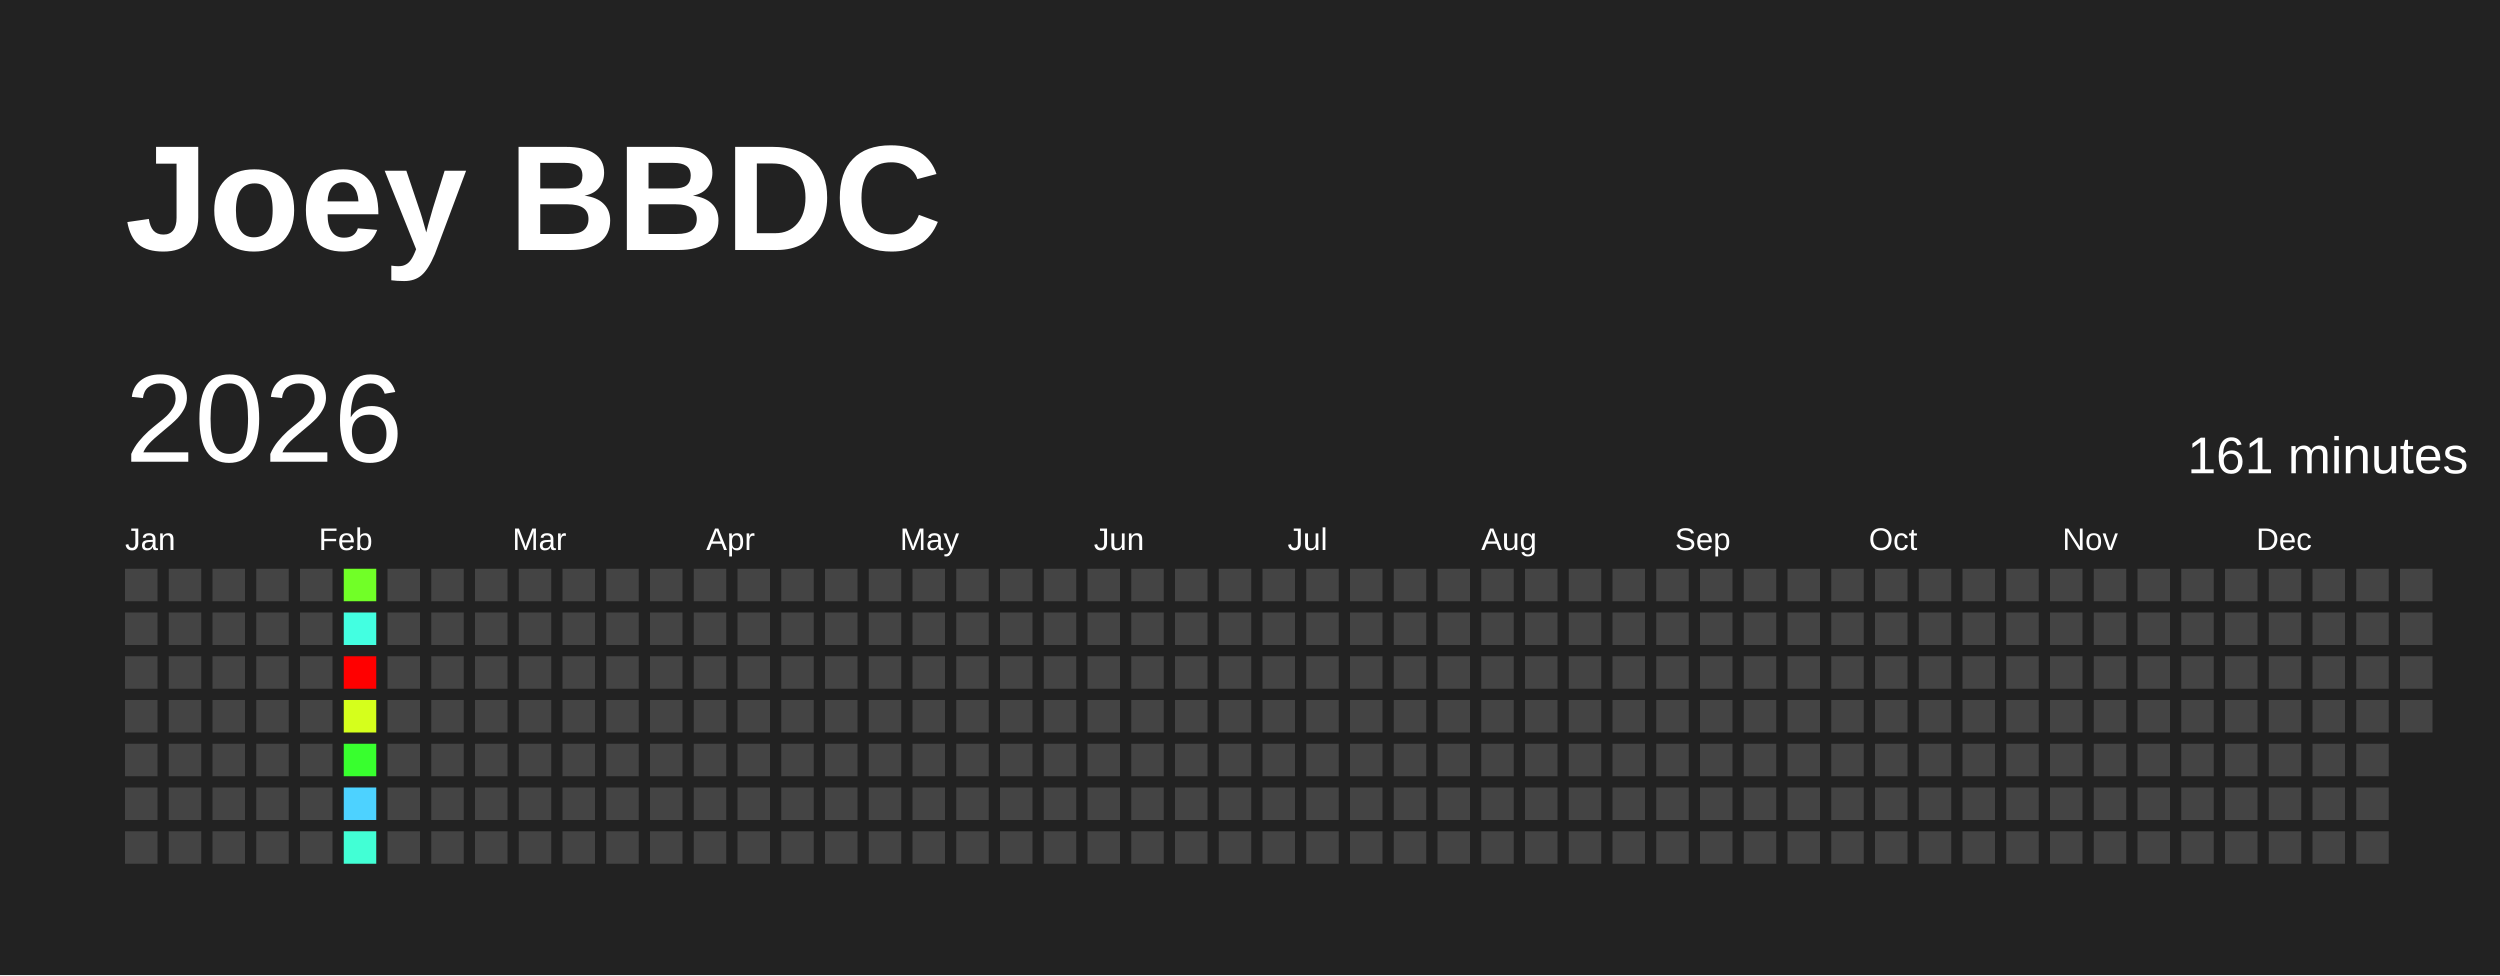
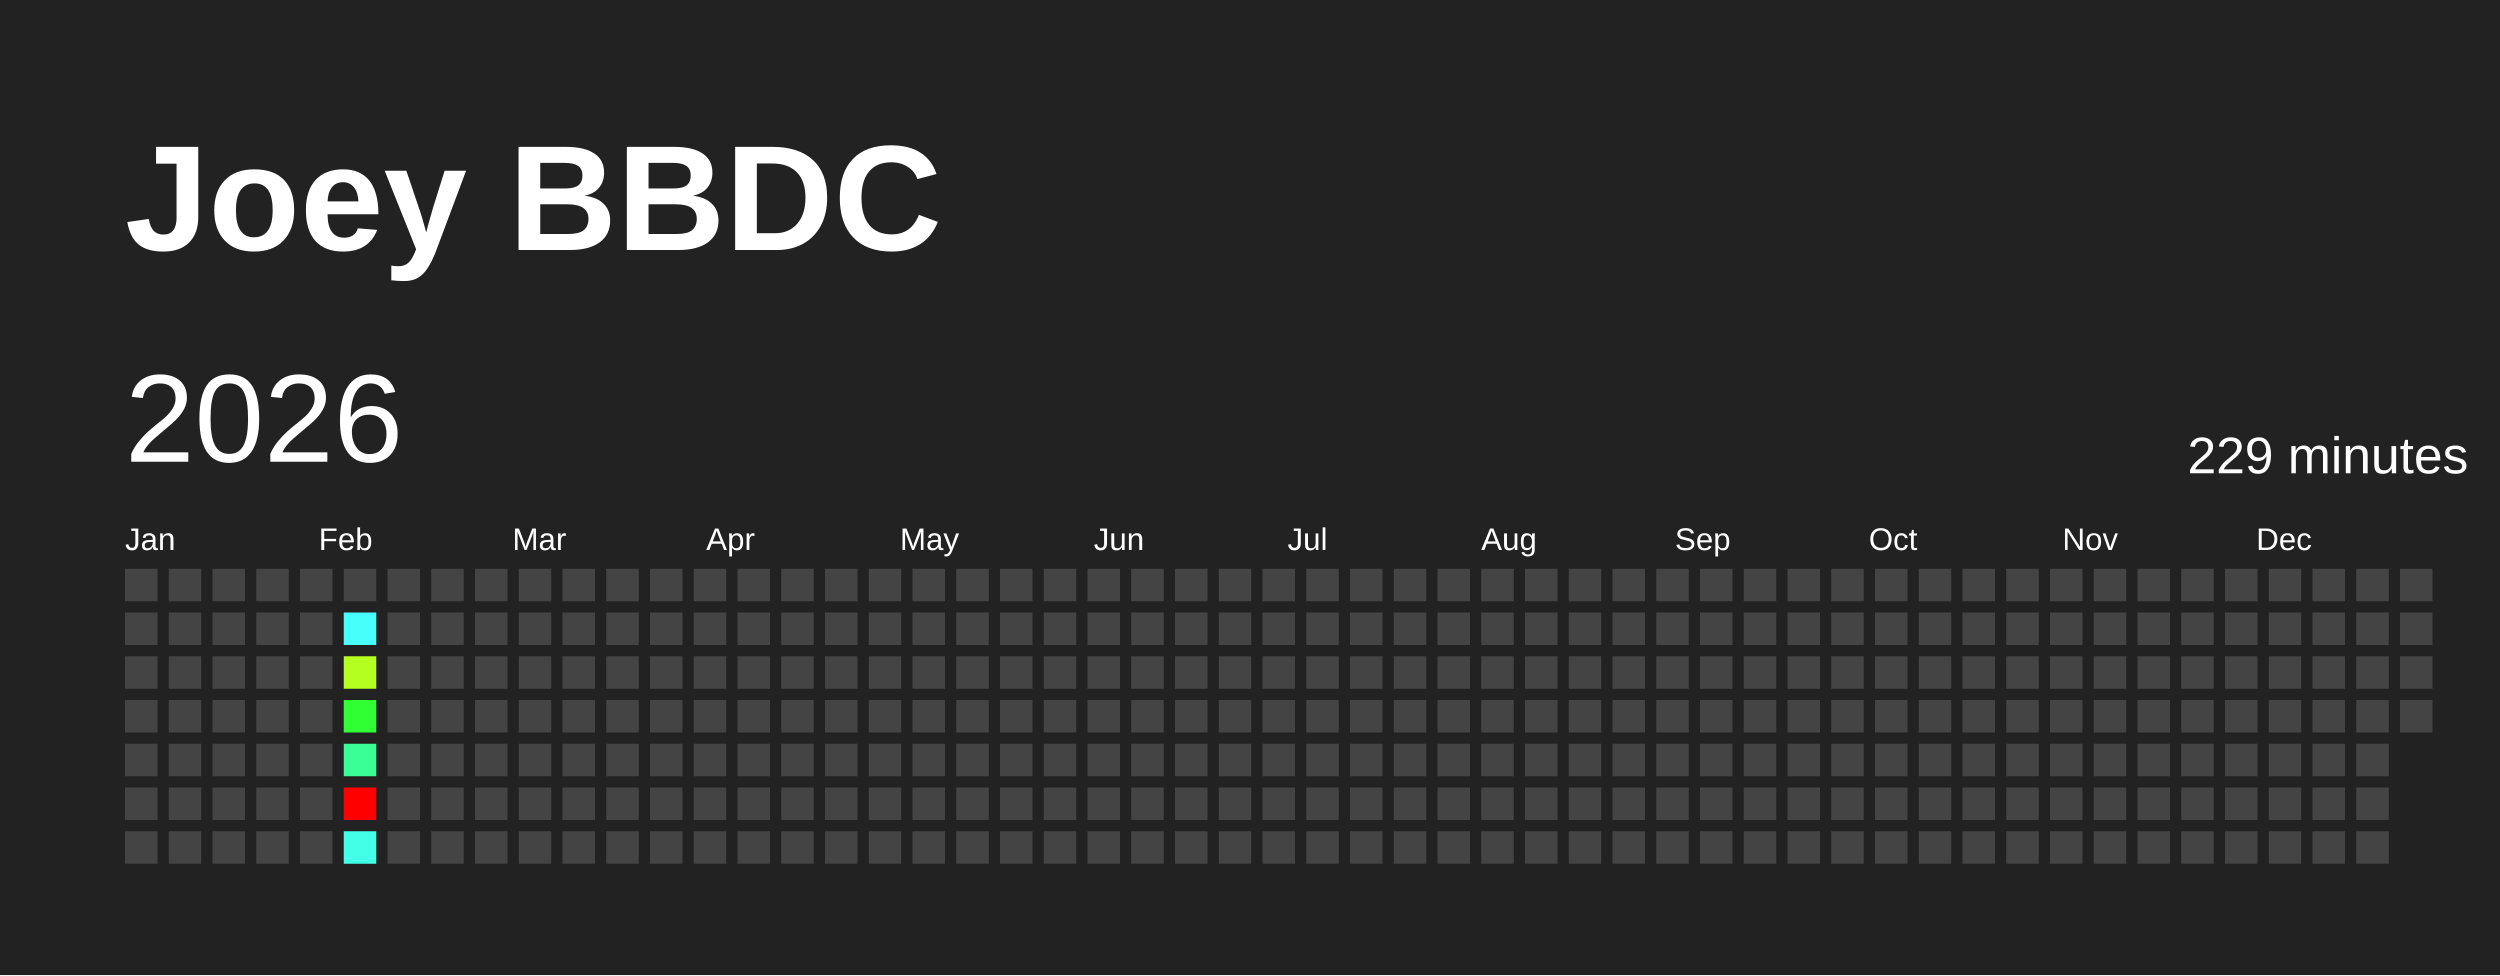
<svg xmlns="http://www.w3.org/2000/svg" baseProfile="full" height="78mm" version="1.1" viewBox="0,0,200,78" width="200mm">
  <defs />
  <rect fill="#222222" height="78" width="200" x="0" y="0" />
  <text fill="#FFFFFF" style="font-size:12px; font-family:Arial; font-weight:bold;" x="10" y="20">Joey BBDC</text>
  <text dominant-baseline="hanging" fill="#FFFFFF" style="font-size:10.0px; font-family:Arial;" x="10" y="30">2026</text>
-   <text dominant-baseline="hanging" fill="#FFFFFF" style="font-size:4.125px; font-family:Arial;" x="175" y="35">161 minutes</text>
+   <text dominant-baseline="hanging" fill="#FFFFFF" style="font-size:4.125px; font-family:Arial;" x="175" y="35">229 minutes</text>
  <text fill="#FFFFFF" style="font-size:2.5px; font-family:Arial" x="10.0" y="44">Jan</text>
  <text fill="#FFFFFF" style="font-size:2.5px; font-family:Arial" x="25.5" y="44">Feb</text>
  <text fill="#FFFFFF" style="font-size:2.5px; font-family:Arial" x="41.0" y="44">Mar</text>
  <text fill="#FFFFFF" style="font-size:2.5px; font-family:Arial" x="56.5" y="44">Apr</text>
  <text fill="#FFFFFF" style="font-size:2.5px; font-family:Arial" x="72.0" y="44">May</text>
  <text fill="#FFFFFF" style="font-size:2.5px; font-family:Arial" x="87.5" y="44">Jun</text>
  <text fill="#FFFFFF" style="font-size:2.5px; font-family:Arial" x="103.0" y="44">Jul</text>
  <text fill="#FFFFFF" style="font-size:2.5px; font-family:Arial" x="118.5" y="44">Aug</text>
  <text fill="#FFFFFF" style="font-size:2.5px; font-family:Arial" x="134.0" y="44">Sep</text>
  <text fill="#FFFFFF" style="font-size:2.5px; font-family:Arial" x="149.5" y="44">Oct</text>
  <text fill="#FFFFFF" style="font-size:2.5px; font-family:Arial" x="165.0" y="44">Nov</text>
  <text fill="#FFFFFF" style="font-size:2.5px; font-family:Arial" x="180.5" y="44">Dec</text>
  <rect fill="#444444" height="2.6" width="2.6" x="10.0" y="45.5" />
  <rect fill="#444444" height="2.6" width="2.6" x="10.0" y="49.0" />
  <rect fill="#444444" height="2.6" width="2.6" x="10.0" y="52.5" />
  <rect fill="#444444" height="2.6" width="2.6" x="10.0" y="56.0" />
  <rect fill="#444444" height="2.6" width="2.6" x="10.0" y="59.5" />
  <rect fill="#444444" height="2.6" width="2.6" x="10.0" y="63.0" />
  <rect fill="#444444" height="2.6" width="2.6" x="10.0" y="66.5" />
  <rect fill="#444444" height="2.6" width="2.6" x="13.5" y="45.5" />
  <rect fill="#444444" height="2.6" width="2.6" x="13.5" y="49.0" />
  <rect fill="#444444" height="2.6" width="2.6" x="13.5" y="52.5" />
  <rect fill="#444444" height="2.6" width="2.6" x="13.5" y="56.0" />
  <rect fill="#444444" height="2.6" width="2.6" x="13.5" y="59.5" />
  <rect fill="#444444" height="2.6" width="2.6" x="13.5" y="63.0" />
  <rect fill="#444444" height="2.6" width="2.6" x="13.5" y="66.5" />
  <rect fill="#444444" height="2.6" width="2.6" x="17.0" y="45.5" />
  <rect fill="#444444" height="2.6" width="2.6" x="17.0" y="49.0" />
  <rect fill="#444444" height="2.6" width="2.6" x="17.0" y="52.5" />
  <rect fill="#444444" height="2.6" width="2.6" x="17.0" y="56.0" />
  <rect fill="#444444" height="2.6" width="2.6" x="17.0" y="59.5" />
  <rect fill="#444444" height="2.6" width="2.6" x="17.0" y="63.0" />
  <rect fill="#444444" height="2.6" width="2.6" x="17.0" y="66.5" />
  <rect fill="#444444" height="2.6" width="2.6" x="20.5" y="45.5" />
  <rect fill="#444444" height="2.6" width="2.6" x="20.5" y="49.0" />
  <rect fill="#444444" height="2.6" width="2.6" x="20.5" y="52.5" />
  <rect fill="#444444" height="2.6" width="2.6" x="20.5" y="56.0" />
  <rect fill="#444444" height="2.6" width="2.6" x="20.5" y="59.5" />
  <rect fill="#444444" height="2.6" width="2.6" x="20.5" y="63.0" />
  <rect fill="#444444" height="2.6" width="2.6" x="20.5" y="66.5" />
  <rect fill="#444444" height="2.6" width="2.6" x="24.0" y="45.5" />
  <rect fill="#444444" height="2.6" width="2.6" x="24.0" y="49.0" />
  <rect fill="#444444" height="2.6" width="2.6" x="24.0" y="52.5" />
  <rect fill="#444444" height="2.6" width="2.6" x="24.0" y="56.0" />
  <rect fill="#444444" height="2.6" width="2.6" x="24.0" y="59.5" />
  <rect fill="#444444" height="2.6" width="2.6" x="24.0" y="63.0" />
  <rect fill="#444444" height="2.6" width="2.6" x="24.0" y="66.5" />
-   <rect fill="#71ff27" height="2.6" width="2.6" x="27.5" y="45.5" />
-   <rect fill="#43ffe1" height="2.6" width="2.6" x="27.5" y="49.0" />
-   <rect fill="red" height="2.6" width="2.6" x="27.5" y="52.5" />
-   <rect fill="#d5ff1c" height="2.6" width="2.6" x="27.5" y="56.0" />
-   <rect fill="#38ff2e" height="2.6" width="2.6" x="27.5" y="59.5" />
-   <rect fill="#4dd2ff" height="2.6" width="2.6" x="27.5" y="63.0" />
-   <rect fill="#42ffd5" height="2.6" width="2.6" x="27.5" y="66.5" />
+   <rect fill="#444444" height="2.6" width="2.6" x="27.5" y="45.5" />
+   <rect fill="#47fffb" height="2.6" width="2.6" x="27.5" y="49.0" />
+   <rect fill="#b4ff20" height="2.6" width="2.6" x="27.5" y="52.5" />
+   <rect fill="#30ff34" height="2.6" width="2.6" x="27.5" y="56.0" />
+   <rect fill="#3aff96" height="2.6" width="2.6" x="27.5" y="59.5" />
+   <rect fill="red" height="2.6" width="2.6" x="27.5" y="63.0" />
+   <rect fill="#44ffe8" height="2.6" width="2.6" x="27.5" y="66.5" />
  <rect fill="#444444" height="2.6" width="2.6" x="31.0" y="45.5" />
  <rect fill="#444444" height="2.6" width="2.6" x="31.0" y="49.0" />
  <rect fill="#444444" height="2.6" width="2.6" x="31.0" y="52.5" />
  <rect fill="#444444" height="2.6" width="2.6" x="31.0" y="56.0" />
  <rect fill="#444444" height="2.6" width="2.6" x="31.0" y="59.5" />
  <rect fill="#444444" height="2.6" width="2.6" x="31.0" y="63.0" />
  <rect fill="#444444" height="2.6" width="2.6" x="31.0" y="66.5" />
  <rect fill="#444444" height="2.6" width="2.6" x="34.5" y="45.5" />
  <rect fill="#444444" height="2.6" width="2.6" x="34.5" y="49.0" />
  <rect fill="#444444" height="2.6" width="2.6" x="34.5" y="52.5" />
  <rect fill="#444444" height="2.6" width="2.6" x="34.5" y="56.0" />
  <rect fill="#444444" height="2.6" width="2.6" x="34.5" y="59.5" />
  <rect fill="#444444" height="2.6" width="2.6" x="34.5" y="63.0" />
  <rect fill="#444444" height="2.6" width="2.6" x="34.5" y="66.5" />
  <rect fill="#444444" height="2.6" width="2.6" x="38.0" y="45.5" />
  <rect fill="#444444" height="2.6" width="2.6" x="38.0" y="49.0" />
  <rect fill="#444444" height="2.6" width="2.6" x="38.0" y="52.5" />
  <rect fill="#444444" height="2.6" width="2.6" x="38.0" y="56.0" />
  <rect fill="#444444" height="2.6" width="2.6" x="38.0" y="59.5" />
  <rect fill="#444444" height="2.6" width="2.6" x="38.0" y="63.0" />
  <rect fill="#444444" height="2.6" width="2.6" x="38.0" y="66.5" />
  <rect fill="#444444" height="2.6" width="2.6" x="41.5" y="45.5" />
  <rect fill="#444444" height="2.6" width="2.6" x="41.5" y="49.0" />
  <rect fill="#444444" height="2.6" width="2.6" x="41.5" y="52.5" />
  <rect fill="#444444" height="2.6" width="2.6" x="41.5" y="56.0" />
  <rect fill="#444444" height="2.6" width="2.6" x="41.5" y="59.5" />
  <rect fill="#444444" height="2.6" width="2.6" x="41.5" y="63.0" />
  <rect fill="#444444" height="2.6" width="2.6" x="41.5" y="66.5" />
  <rect fill="#444444" height="2.6" width="2.6" x="45.0" y="45.5" />
  <rect fill="#444444" height="2.6" width="2.6" x="45.0" y="49.0" />
  <rect fill="#444444" height="2.6" width="2.6" x="45.0" y="52.5" />
  <rect fill="#444444" height="2.6" width="2.6" x="45.0" y="56.0" />
  <rect fill="#444444" height="2.6" width="2.6" x="45.0" y="59.5" />
  <rect fill="#444444" height="2.6" width="2.6" x="45.0" y="63.0" />
  <rect fill="#444444" height="2.6" width="2.6" x="45.0" y="66.5" />
  <rect fill="#444444" height="2.6" width="2.6" x="48.5" y="45.5" />
  <rect fill="#444444" height="2.6" width="2.6" x="48.5" y="49.0" />
  <rect fill="#444444" height="2.6" width="2.6" x="48.5" y="52.5" />
  <rect fill="#444444" height="2.6" width="2.6" x="48.5" y="56.0" />
  <rect fill="#444444" height="2.6" width="2.6" x="48.5" y="59.5" />
  <rect fill="#444444" height="2.6" width="2.6" x="48.5" y="63.0" />
  <rect fill="#444444" height="2.6" width="2.6" x="48.5" y="66.5" />
  <rect fill="#444444" height="2.6" width="2.6" x="52.0" y="45.5" />
  <rect fill="#444444" height="2.6" width="2.6" x="52.0" y="49.0" />
  <rect fill="#444444" height="2.6" width="2.6" x="52.0" y="52.5" />
  <rect fill="#444444" height="2.6" width="2.6" x="52.0" y="56.0" />
  <rect fill="#444444" height="2.6" width="2.6" x="52.0" y="59.5" />
  <rect fill="#444444" height="2.6" width="2.6" x="52.0" y="63.0" />
  <rect fill="#444444" height="2.6" width="2.6" x="52.0" y="66.5" />
  <rect fill="#444444" height="2.6" width="2.6" x="55.5" y="45.5" />
  <rect fill="#444444" height="2.6" width="2.6" x="55.5" y="49.0" />
  <rect fill="#444444" height="2.6" width="2.6" x="55.5" y="52.5" />
  <rect fill="#444444" height="2.6" width="2.6" x="55.5" y="56.0" />
  <rect fill="#444444" height="2.6" width="2.6" x="55.5" y="59.5" />
  <rect fill="#444444" height="2.6" width="2.6" x="55.5" y="63.0" />
  <rect fill="#444444" height="2.6" width="2.6" x="55.5" y="66.5" />
  <rect fill="#444444" height="2.6" width="2.6" x="59.0" y="45.5" />
  <rect fill="#444444" height="2.6" width="2.6" x="59.0" y="49.0" />
  <rect fill="#444444" height="2.6" width="2.6" x="59.0" y="52.5" />
  <rect fill="#444444" height="2.6" width="2.6" x="59.0" y="56.0" />
  <rect fill="#444444" height="2.6" width="2.6" x="59.0" y="59.5" />
  <rect fill="#444444" height="2.6" width="2.6" x="59.0" y="63.0" />
  <rect fill="#444444" height="2.6" width="2.6" x="59.0" y="66.5" />
  <rect fill="#444444" height="2.6" width="2.6" x="62.5" y="45.5" />
  <rect fill="#444444" height="2.6" width="2.6" x="62.5" y="49.0" />
  <rect fill="#444444" height="2.6" width="2.6" x="62.5" y="52.5" />
  <rect fill="#444444" height="2.6" width="2.6" x="62.5" y="56.0" />
  <rect fill="#444444" height="2.6" width="2.6" x="62.5" y="59.5" />
  <rect fill="#444444" height="2.6" width="2.6" x="62.5" y="63.0" />
  <rect fill="#444444" height="2.6" width="2.6" x="62.5" y="66.5" />
  <rect fill="#444444" height="2.6" width="2.6" x="66.0" y="45.5" />
  <rect fill="#444444" height="2.6" width="2.6" x="66.0" y="49.0" />
  <rect fill="#444444" height="2.6" width="2.6" x="66.0" y="52.5" />
  <rect fill="#444444" height="2.6" width="2.6" x="66.0" y="56.0" />
  <rect fill="#444444" height="2.6" width="2.6" x="66.0" y="59.5" />
  <rect fill="#444444" height="2.6" width="2.6" x="66.0" y="63.0" />
  <rect fill="#444444" height="2.6" width="2.6" x="66.0" y="66.5" />
  <rect fill="#444444" height="2.6" width="2.6" x="69.5" y="45.5" />
  <rect fill="#444444" height="2.6" width="2.6" x="69.5" y="49.0" />
  <rect fill="#444444" height="2.6" width="2.6" x="69.5" y="52.5" />
  <rect fill="#444444" height="2.6" width="2.6" x="69.5" y="56.0" />
  <rect fill="#444444" height="2.6" width="2.6" x="69.5" y="59.5" />
  <rect fill="#444444" height="2.6" width="2.6" x="69.5" y="63.0" />
  <rect fill="#444444" height="2.6" width="2.6" x="69.5" y="66.5" />
  <rect fill="#444444" height="2.6" width="2.6" x="73.0" y="45.5" />
  <rect fill="#444444" height="2.6" width="2.6" x="73.0" y="49.0" />
  <rect fill="#444444" height="2.6" width="2.6" x="73.0" y="52.5" />
  <rect fill="#444444" height="2.6" width="2.6" x="73.0" y="56.0" />
  <rect fill="#444444" height="2.6" width="2.6" x="73.0" y="59.5" />
  <rect fill="#444444" height="2.6" width="2.6" x="73.0" y="63.0" />
  <rect fill="#444444" height="2.6" width="2.6" x="73.0" y="66.5" />
  <rect fill="#444444" height="2.6" width="2.6" x="76.5" y="45.5" />
  <rect fill="#444444" height="2.6" width="2.6" x="76.5" y="49.0" />
  <rect fill="#444444" height="2.6" width="2.6" x="76.5" y="52.5" />
  <rect fill="#444444" height="2.6" width="2.6" x="76.5" y="56.0" />
  <rect fill="#444444" height="2.6" width="2.6" x="76.5" y="59.5" />
  <rect fill="#444444" height="2.6" width="2.6" x="76.5" y="63.0" />
  <rect fill="#444444" height="2.6" width="2.6" x="76.5" y="66.5" />
  <rect fill="#444444" height="2.6" width="2.6" x="80.0" y="45.5" />
  <rect fill="#444444" height="2.6" width="2.6" x="80.0" y="49.0" />
  <rect fill="#444444" height="2.6" width="2.6" x="80.0" y="52.5" />
  <rect fill="#444444" height="2.6" width="2.6" x="80.0" y="56.0" />
  <rect fill="#444444" height="2.6" width="2.6" x="80.0" y="59.5" />
  <rect fill="#444444" height="2.6" width="2.6" x="80.0" y="63.0" />
  <rect fill="#444444" height="2.6" width="2.6" x="80.0" y="66.5" />
  <rect fill="#444444" height="2.6" width="2.6" x="83.5" y="45.5" />
  <rect fill="#444444" height="2.6" width="2.6" x="83.5" y="49.0" />
  <rect fill="#444444" height="2.6" width="2.6" x="83.5" y="52.5" />
  <rect fill="#444444" height="2.6" width="2.6" x="83.5" y="56.0" />
  <rect fill="#444444" height="2.6" width="2.6" x="83.5" y="59.5" />
  <rect fill="#444444" height="2.6" width="2.6" x="83.5" y="63.0" />
  <rect fill="#444444" height="2.6" width="2.6" x="83.5" y="66.5" />
  <rect fill="#444444" height="2.6" width="2.6" x="87.0" y="45.5" />
  <rect fill="#444444" height="2.6" width="2.6" x="87.0" y="49.0" />
  <rect fill="#444444" height="2.6" width="2.6" x="87.0" y="52.5" />
  <rect fill="#444444" height="2.6" width="2.6" x="87.0" y="56.0" />
  <rect fill="#444444" height="2.6" width="2.6" x="87.0" y="59.5" />
  <rect fill="#444444" height="2.6" width="2.6" x="87.0" y="63.0" />
  <rect fill="#444444" height="2.6" width="2.6" x="87.0" y="66.5" />
  <rect fill="#444444" height="2.6" width="2.6" x="90.5" y="45.5" />
  <rect fill="#444444" height="2.6" width="2.6" x="90.5" y="49.0" />
  <rect fill="#444444" height="2.6" width="2.6" x="90.5" y="52.5" />
  <rect fill="#444444" height="2.6" width="2.6" x="90.5" y="56.0" />
  <rect fill="#444444" height="2.6" width="2.6" x="90.5" y="59.5" />
  <rect fill="#444444" height="2.6" width="2.6" x="90.5" y="63.0" />
  <rect fill="#444444" height="2.6" width="2.6" x="90.5" y="66.5" />
  <rect fill="#444444" height="2.6" width="2.6" x="94.0" y="45.5" />
  <rect fill="#444444" height="2.6" width="2.6" x="94.0" y="49.0" />
  <rect fill="#444444" height="2.6" width="2.6" x="94.0" y="52.5" />
  <rect fill="#444444" height="2.6" width="2.6" x="94.0" y="56.0" />
  <rect fill="#444444" height="2.6" width="2.6" x="94.0" y="59.5" />
  <rect fill="#444444" height="2.6" width="2.6" x="94.0" y="63.0" />
  <rect fill="#444444" height="2.6" width="2.6" x="94.0" y="66.5" />
  <rect fill="#444444" height="2.6" width="2.6" x="97.5" y="45.5" />
  <rect fill="#444444" height="2.6" width="2.6" x="97.5" y="49.0" />
  <rect fill="#444444" height="2.6" width="2.6" x="97.5" y="52.5" />
  <rect fill="#444444" height="2.6" width="2.6" x="97.5" y="56.0" />
  <rect fill="#444444" height="2.6" width="2.6" x="97.5" y="59.5" />
  <rect fill="#444444" height="2.6" width="2.6" x="97.5" y="63.0" />
  <rect fill="#444444" height="2.6" width="2.6" x="97.5" y="66.5" />
  <rect fill="#444444" height="2.6" width="2.6" x="101.0" y="45.5" />
  <rect fill="#444444" height="2.6" width="2.6" x="101.0" y="49.0" />
  <rect fill="#444444" height="2.6" width="2.6" x="101.0" y="52.5" />
  <rect fill="#444444" height="2.6" width="2.6" x="101.0" y="56.0" />
  <rect fill="#444444" height="2.6" width="2.6" x="101.0" y="59.5" />
  <rect fill="#444444" height="2.6" width="2.6" x="101.0" y="63.0" />
  <rect fill="#444444" height="2.6" width="2.6" x="101.0" y="66.5" />
  <rect fill="#444444" height="2.6" width="2.6" x="104.5" y="45.5" />
  <rect fill="#444444" height="2.6" width="2.6" x="104.5" y="49.0" />
  <rect fill="#444444" height="2.6" width="2.6" x="104.5" y="52.5" />
  <rect fill="#444444" height="2.6" width="2.6" x="104.5" y="56.0" />
  <rect fill="#444444" height="2.6" width="2.6" x="104.5" y="59.5" />
  <rect fill="#444444" height="2.6" width="2.6" x="104.5" y="63.0" />
  <rect fill="#444444" height="2.6" width="2.6" x="104.5" y="66.5" />
  <rect fill="#444444" height="2.6" width="2.6" x="108.0" y="45.5" />
  <rect fill="#444444" height="2.6" width="2.6" x="108.0" y="49.0" />
  <rect fill="#444444" height="2.6" width="2.6" x="108.0" y="52.5" />
  <rect fill="#444444" height="2.6" width="2.6" x="108.0" y="56.0" />
  <rect fill="#444444" height="2.6" width="2.6" x="108.0" y="59.5" />
  <rect fill="#444444" height="2.6" width="2.6" x="108.0" y="63.0" />
  <rect fill="#444444" height="2.6" width="2.6" x="108.0" y="66.5" />
  <rect fill="#444444" height="2.6" width="2.6" x="111.5" y="45.5" />
  <rect fill="#444444" height="2.6" width="2.6" x="111.5" y="49.0" />
  <rect fill="#444444" height="2.6" width="2.6" x="111.5" y="52.5" />
  <rect fill="#444444" height="2.6" width="2.6" x="111.5" y="56.0" />
  <rect fill="#444444" height="2.6" width="2.6" x="111.5" y="59.5" />
  <rect fill="#444444" height="2.6" width="2.6" x="111.5" y="63.0" />
  <rect fill="#444444" height="2.6" width="2.6" x="111.5" y="66.5" />
  <rect fill="#444444" height="2.6" width="2.6" x="115.0" y="45.5" />
  <rect fill="#444444" height="2.6" width="2.6" x="115.0" y="49.0" />
  <rect fill="#444444" height="2.6" width="2.6" x="115.0" y="52.5" />
  <rect fill="#444444" height="2.6" width="2.6" x="115.0" y="56.0" />
  <rect fill="#444444" height="2.6" width="2.6" x="115.0" y="59.5" />
  <rect fill="#444444" height="2.6" width="2.6" x="115.0" y="63.0" />
  <rect fill="#444444" height="2.6" width="2.6" x="115.0" y="66.5" />
  <rect fill="#444444" height="2.6" width="2.6" x="118.5" y="45.5" />
  <rect fill="#444444" height="2.6" width="2.6" x="118.5" y="49.0" />
  <rect fill="#444444" height="2.6" width="2.6" x="118.5" y="52.5" />
  <rect fill="#444444" height="2.6" width="2.6" x="118.5" y="56.0" />
  <rect fill="#444444" height="2.6" width="2.6" x="118.5" y="59.5" />
  <rect fill="#444444" height="2.6" width="2.6" x="118.5" y="63.0" />
  <rect fill="#444444" height="2.6" width="2.6" x="118.5" y="66.5" />
  <rect fill="#444444" height="2.6" width="2.6" x="122.0" y="45.5" />
  <rect fill="#444444" height="2.6" width="2.6" x="122.0" y="49.0" />
  <rect fill="#444444" height="2.6" width="2.6" x="122.0" y="52.5" />
  <rect fill="#444444" height="2.6" width="2.6" x="122.0" y="56.0" />
  <rect fill="#444444" height="2.6" width="2.6" x="122.0" y="59.5" />
  <rect fill="#444444" height="2.6" width="2.6" x="122.0" y="63.0" />
  <rect fill="#444444" height="2.6" width="2.6" x="122.0" y="66.5" />
  <rect fill="#444444" height="2.6" width="2.6" x="125.5" y="45.5" />
  <rect fill="#444444" height="2.6" width="2.6" x="125.5" y="49.0" />
  <rect fill="#444444" height="2.6" width="2.6" x="125.5" y="52.5" />
  <rect fill="#444444" height="2.6" width="2.6" x="125.5" y="56.0" />
  <rect fill="#444444" height="2.6" width="2.6" x="125.5" y="59.5" />
  <rect fill="#444444" height="2.6" width="2.6" x="125.5" y="63.0" />
  <rect fill="#444444" height="2.6" width="2.6" x="125.5" y="66.5" />
  <rect fill="#444444" height="2.6" width="2.6" x="129.0" y="45.5" />
  <rect fill="#444444" height="2.6" width="2.6" x="129.0" y="49.0" />
  <rect fill="#444444" height="2.6" width="2.6" x="129.0" y="52.5" />
  <rect fill="#444444" height="2.6" width="2.6" x="129.0" y="56.0" />
  <rect fill="#444444" height="2.6" width="2.6" x="129.0" y="59.5" />
  <rect fill="#444444" height="2.6" width="2.6" x="129.0" y="63.0" />
  <rect fill="#444444" height="2.6" width="2.6" x="129.0" y="66.5" />
  <rect fill="#444444" height="2.6" width="2.6" x="132.5" y="45.5" />
  <rect fill="#444444" height="2.6" width="2.6" x="132.5" y="49.0" />
  <rect fill="#444444" height="2.6" width="2.6" x="132.5" y="52.5" />
  <rect fill="#444444" height="2.6" width="2.6" x="132.5" y="56.0" />
  <rect fill="#444444" height="2.6" width="2.6" x="132.5" y="59.5" />
  <rect fill="#444444" height="2.6" width="2.6" x="132.5" y="63.0" />
  <rect fill="#444444" height="2.6" width="2.6" x="132.5" y="66.5" />
  <rect fill="#444444" height="2.6" width="2.6" x="136.0" y="45.5" />
  <rect fill="#444444" height="2.6" width="2.6" x="136.0" y="49.0" />
  <rect fill="#444444" height="2.6" width="2.6" x="136.0" y="52.5" />
  <rect fill="#444444" height="2.6" width="2.6" x="136.0" y="56.0" />
  <rect fill="#444444" height="2.6" width="2.6" x="136.0" y="59.5" />
  <rect fill="#444444" height="2.6" width="2.6" x="136.0" y="63.0" />
  <rect fill="#444444" height="2.6" width="2.6" x="136.0" y="66.5" />
  <rect fill="#444444" height="2.6" width="2.6" x="139.5" y="45.5" />
  <rect fill="#444444" height="2.6" width="2.6" x="139.5" y="49.0" />
  <rect fill="#444444" height="2.6" width="2.6" x="139.5" y="52.5" />
  <rect fill="#444444" height="2.6" width="2.6" x="139.5" y="56.0" />
  <rect fill="#444444" height="2.6" width="2.6" x="139.5" y="59.5" />
  <rect fill="#444444" height="2.6" width="2.6" x="139.5" y="63.0" />
  <rect fill="#444444" height="2.6" width="2.6" x="139.5" y="66.5" />
  <rect fill="#444444" height="2.6" width="2.6" x="143.0" y="45.5" />
  <rect fill="#444444" height="2.6" width="2.6" x="143.0" y="49.0" />
  <rect fill="#444444" height="2.6" width="2.6" x="143.0" y="52.5" />
  <rect fill="#444444" height="2.6" width="2.6" x="143.0" y="56.0" />
  <rect fill="#444444" height="2.6" width="2.6" x="143.0" y="59.5" />
  <rect fill="#444444" height="2.6" width="2.6" x="143.0" y="63.0" />
  <rect fill="#444444" height="2.6" width="2.6" x="143.0" y="66.5" />
  <rect fill="#444444" height="2.6" width="2.6" x="146.5" y="45.5" />
  <rect fill="#444444" height="2.6" width="2.6" x="146.5" y="49.0" />
  <rect fill="#444444" height="2.6" width="2.6" x="146.5" y="52.5" />
  <rect fill="#444444" height="2.6" width="2.6" x="146.5" y="56.0" />
  <rect fill="#444444" height="2.6" width="2.6" x="146.5" y="59.5" />
  <rect fill="#444444" height="2.6" width="2.6" x="146.5" y="63.0" />
  <rect fill="#444444" height="2.6" width="2.6" x="146.5" y="66.5" />
  <rect fill="#444444" height="2.6" width="2.6" x="150.0" y="45.5" />
  <rect fill="#444444" height="2.6" width="2.6" x="150.0" y="49.0" />
  <rect fill="#444444" height="2.6" width="2.6" x="150.0" y="52.5" />
  <rect fill="#444444" height="2.6" width="2.6" x="150.0" y="56.0" />
  <rect fill="#444444" height="2.6" width="2.6" x="150.0" y="59.5" />
  <rect fill="#444444" height="2.6" width="2.6" x="150.0" y="63.0" />
  <rect fill="#444444" height="2.6" width="2.6" x="150.0" y="66.5" />
  <rect fill="#444444" height="2.6" width="2.6" x="153.5" y="45.5" />
  <rect fill="#444444" height="2.6" width="2.6" x="153.5" y="49.0" />
  <rect fill="#444444" height="2.6" width="2.6" x="153.5" y="52.5" />
  <rect fill="#444444" height="2.6" width="2.6" x="153.5" y="56.0" />
  <rect fill="#444444" height="2.6" width="2.6" x="153.5" y="59.5" />
  <rect fill="#444444" height="2.6" width="2.6" x="153.5" y="63.0" />
  <rect fill="#444444" height="2.6" width="2.6" x="153.5" y="66.5" />
  <rect fill="#444444" height="2.6" width="2.6" x="157.0" y="45.5" />
  <rect fill="#444444" height="2.6" width="2.6" x="157.0" y="49.0" />
  <rect fill="#444444" height="2.6" width="2.6" x="157.0" y="52.5" />
  <rect fill="#444444" height="2.6" width="2.6" x="157.0" y="56.0" />
  <rect fill="#444444" height="2.6" width="2.6" x="157.0" y="59.5" />
  <rect fill="#444444" height="2.6" width="2.6" x="157.0" y="63.0" />
  <rect fill="#444444" height="2.6" width="2.6" x="157.0" y="66.5" />
  <rect fill="#444444" height="2.6" width="2.6" x="160.5" y="45.5" />
  <rect fill="#444444" height="2.6" width="2.6" x="160.5" y="49.0" />
  <rect fill="#444444" height="2.6" width="2.6" x="160.5" y="52.5" />
  <rect fill="#444444" height="2.6" width="2.6" x="160.5" y="56.0" />
  <rect fill="#444444" height="2.6" width="2.6" x="160.5" y="59.5" />
  <rect fill="#444444" height="2.6" width="2.6" x="160.5" y="63.0" />
  <rect fill="#444444" height="2.6" width="2.6" x="160.5" y="66.5" />
  <rect fill="#444444" height="2.6" width="2.6" x="164.0" y="45.5" />
  <rect fill="#444444" height="2.6" width="2.6" x="164.0" y="49.0" />
  <rect fill="#444444" height="2.6" width="2.6" x="164.0" y="52.5" />
  <rect fill="#444444" height="2.6" width="2.6" x="164.0" y="56.0" />
  <rect fill="#444444" height="2.6" width="2.6" x="164.0" y="59.5" />
  <rect fill="#444444" height="2.6" width="2.6" x="164.0" y="63.0" />
  <rect fill="#444444" height="2.6" width="2.6" x="164.0" y="66.5" />
  <rect fill="#444444" height="2.6" width="2.6" x="167.5" y="45.5" />
  <rect fill="#444444" height="2.6" width="2.6" x="167.5" y="49.0" />
  <rect fill="#444444" height="2.6" width="2.6" x="167.5" y="52.5" />
  <rect fill="#444444" height="2.6" width="2.6" x="167.5" y="56.0" />
  <rect fill="#444444" height="2.6" width="2.6" x="167.5" y="59.5" />
  <rect fill="#444444" height="2.6" width="2.6" x="167.5" y="63.0" />
  <rect fill="#444444" height="2.6" width="2.6" x="167.5" y="66.5" />
  <rect fill="#444444" height="2.6" width="2.6" x="171.0" y="45.5" />
  <rect fill="#444444" height="2.6" width="2.6" x="171.0" y="49.0" />
  <rect fill="#444444" height="2.6" width="2.6" x="171.0" y="52.5" />
  <rect fill="#444444" height="2.6" width="2.6" x="171.0" y="56.0" />
  <rect fill="#444444" height="2.6" width="2.6" x="171.0" y="59.5" />
  <rect fill="#444444" height="2.6" width="2.6" x="171.0" y="63.0" />
  <rect fill="#444444" height="2.6" width="2.6" x="171.0" y="66.5" />
  <rect fill="#444444" height="2.6" width="2.6" x="174.5" y="45.5" />
  <rect fill="#444444" height="2.6" width="2.6" x="174.5" y="49.0" />
  <rect fill="#444444" height="2.6" width="2.6" x="174.5" y="52.5" />
  <rect fill="#444444" height="2.6" width="2.6" x="174.5" y="56.0" />
  <rect fill="#444444" height="2.6" width="2.6" x="174.5" y="59.5" />
  <rect fill="#444444" height="2.6" width="2.6" x="174.5" y="63.0" />
  <rect fill="#444444" height="2.6" width="2.6" x="174.5" y="66.5" />
  <rect fill="#444444" height="2.6" width="2.6" x="178.0" y="45.5" />
  <rect fill="#444444" height="2.6" width="2.6" x="178.0" y="49.0" />
  <rect fill="#444444" height="2.6" width="2.6" x="178.0" y="52.5" />
  <rect fill="#444444" height="2.6" width="2.6" x="178.0" y="56.0" />
  <rect fill="#444444" height="2.6" width="2.6" x="178.0" y="59.5" />
  <rect fill="#444444" height="2.6" width="2.6" x="178.0" y="63.0" />
  <rect fill="#444444" height="2.6" width="2.6" x="178.0" y="66.5" />
  <rect fill="#444444" height="2.6" width="2.6" x="181.5" y="45.5" />
  <rect fill="#444444" height="2.6" width="2.6" x="181.5" y="49.0" />
  <rect fill="#444444" height="2.6" width="2.6" x="181.5" y="52.5" />
  <rect fill="#444444" height="2.6" width="2.6" x="181.5" y="56.0" />
  <rect fill="#444444" height="2.6" width="2.6" x="181.5" y="59.5" />
  <rect fill="#444444" height="2.6" width="2.6" x="181.5" y="63.0" />
  <rect fill="#444444" height="2.6" width="2.6" x="181.5" y="66.5" />
  <rect fill="#444444" height="2.6" width="2.6" x="185.0" y="45.5" />
  <rect fill="#444444" height="2.6" width="2.6" x="185.0" y="49.0" />
  <rect fill="#444444" height="2.6" width="2.6" x="185.0" y="52.5" />
  <rect fill="#444444" height="2.6" width="2.6" x="185.0" y="56.0" />
  <rect fill="#444444" height="2.6" width="2.6" x="185.0" y="59.5" />
  <rect fill="#444444" height="2.6" width="2.6" x="185.0" y="63.0" />
  <rect fill="#444444" height="2.6" width="2.6" x="185.0" y="66.5" />
  <rect fill="#444444" height="2.6" width="2.6" x="188.5" y="45.5" />
  <rect fill="#444444" height="2.6" width="2.6" x="188.5" y="49.0" />
  <rect fill="#444444" height="2.6" width="2.6" x="188.5" y="52.5" />
  <rect fill="#444444" height="2.6" width="2.6" x="188.5" y="56.0" />
  <rect fill="#444444" height="2.6" width="2.6" x="188.5" y="59.5" />
  <rect fill="#444444" height="2.6" width="2.6" x="188.5" y="63.0" />
  <rect fill="#444444" height="2.6" width="2.6" x="188.5" y="66.5" />
  <rect fill="#444444" height="2.6" width="2.6" x="192.0" y="45.5" />
  <rect fill="#444444" height="2.6" width="2.6" x="192.0" y="49.0" />
  <rect fill="#444444" height="2.6" width="2.6" x="192.0" y="52.5" />
  <rect fill="#444444" height="2.6" width="2.6" x="192.0" y="56.0" />
</svg>
